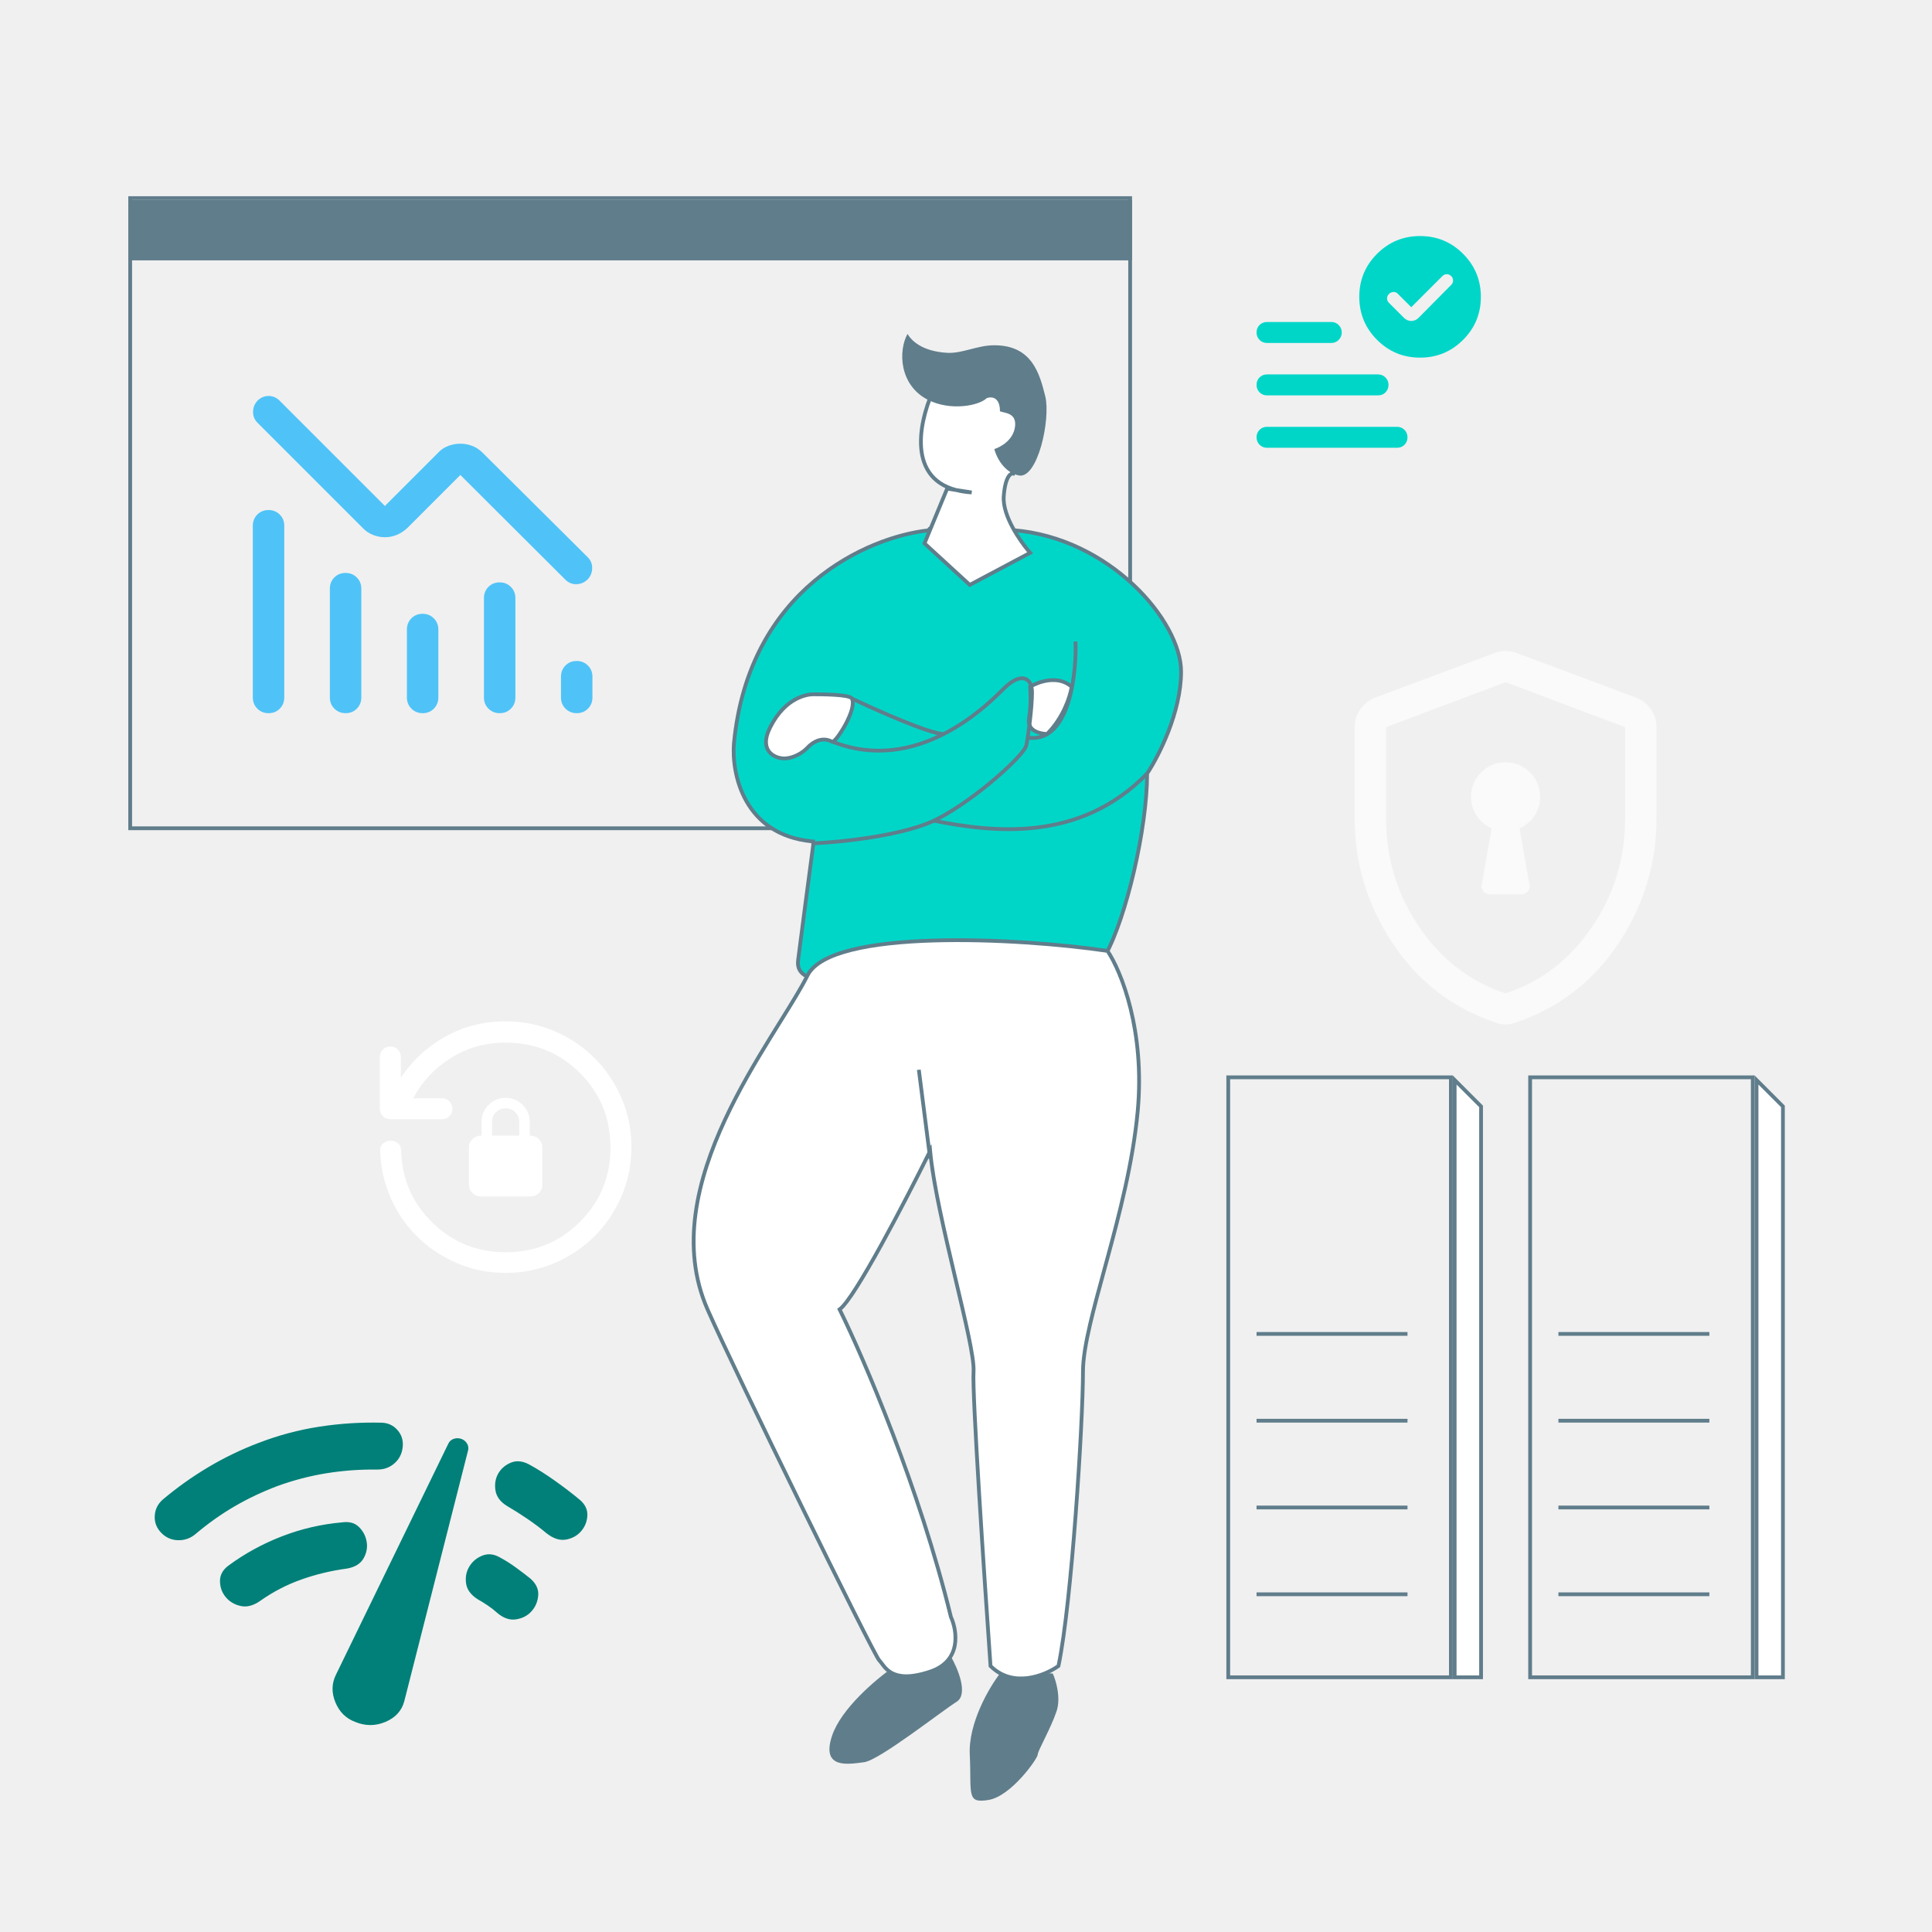
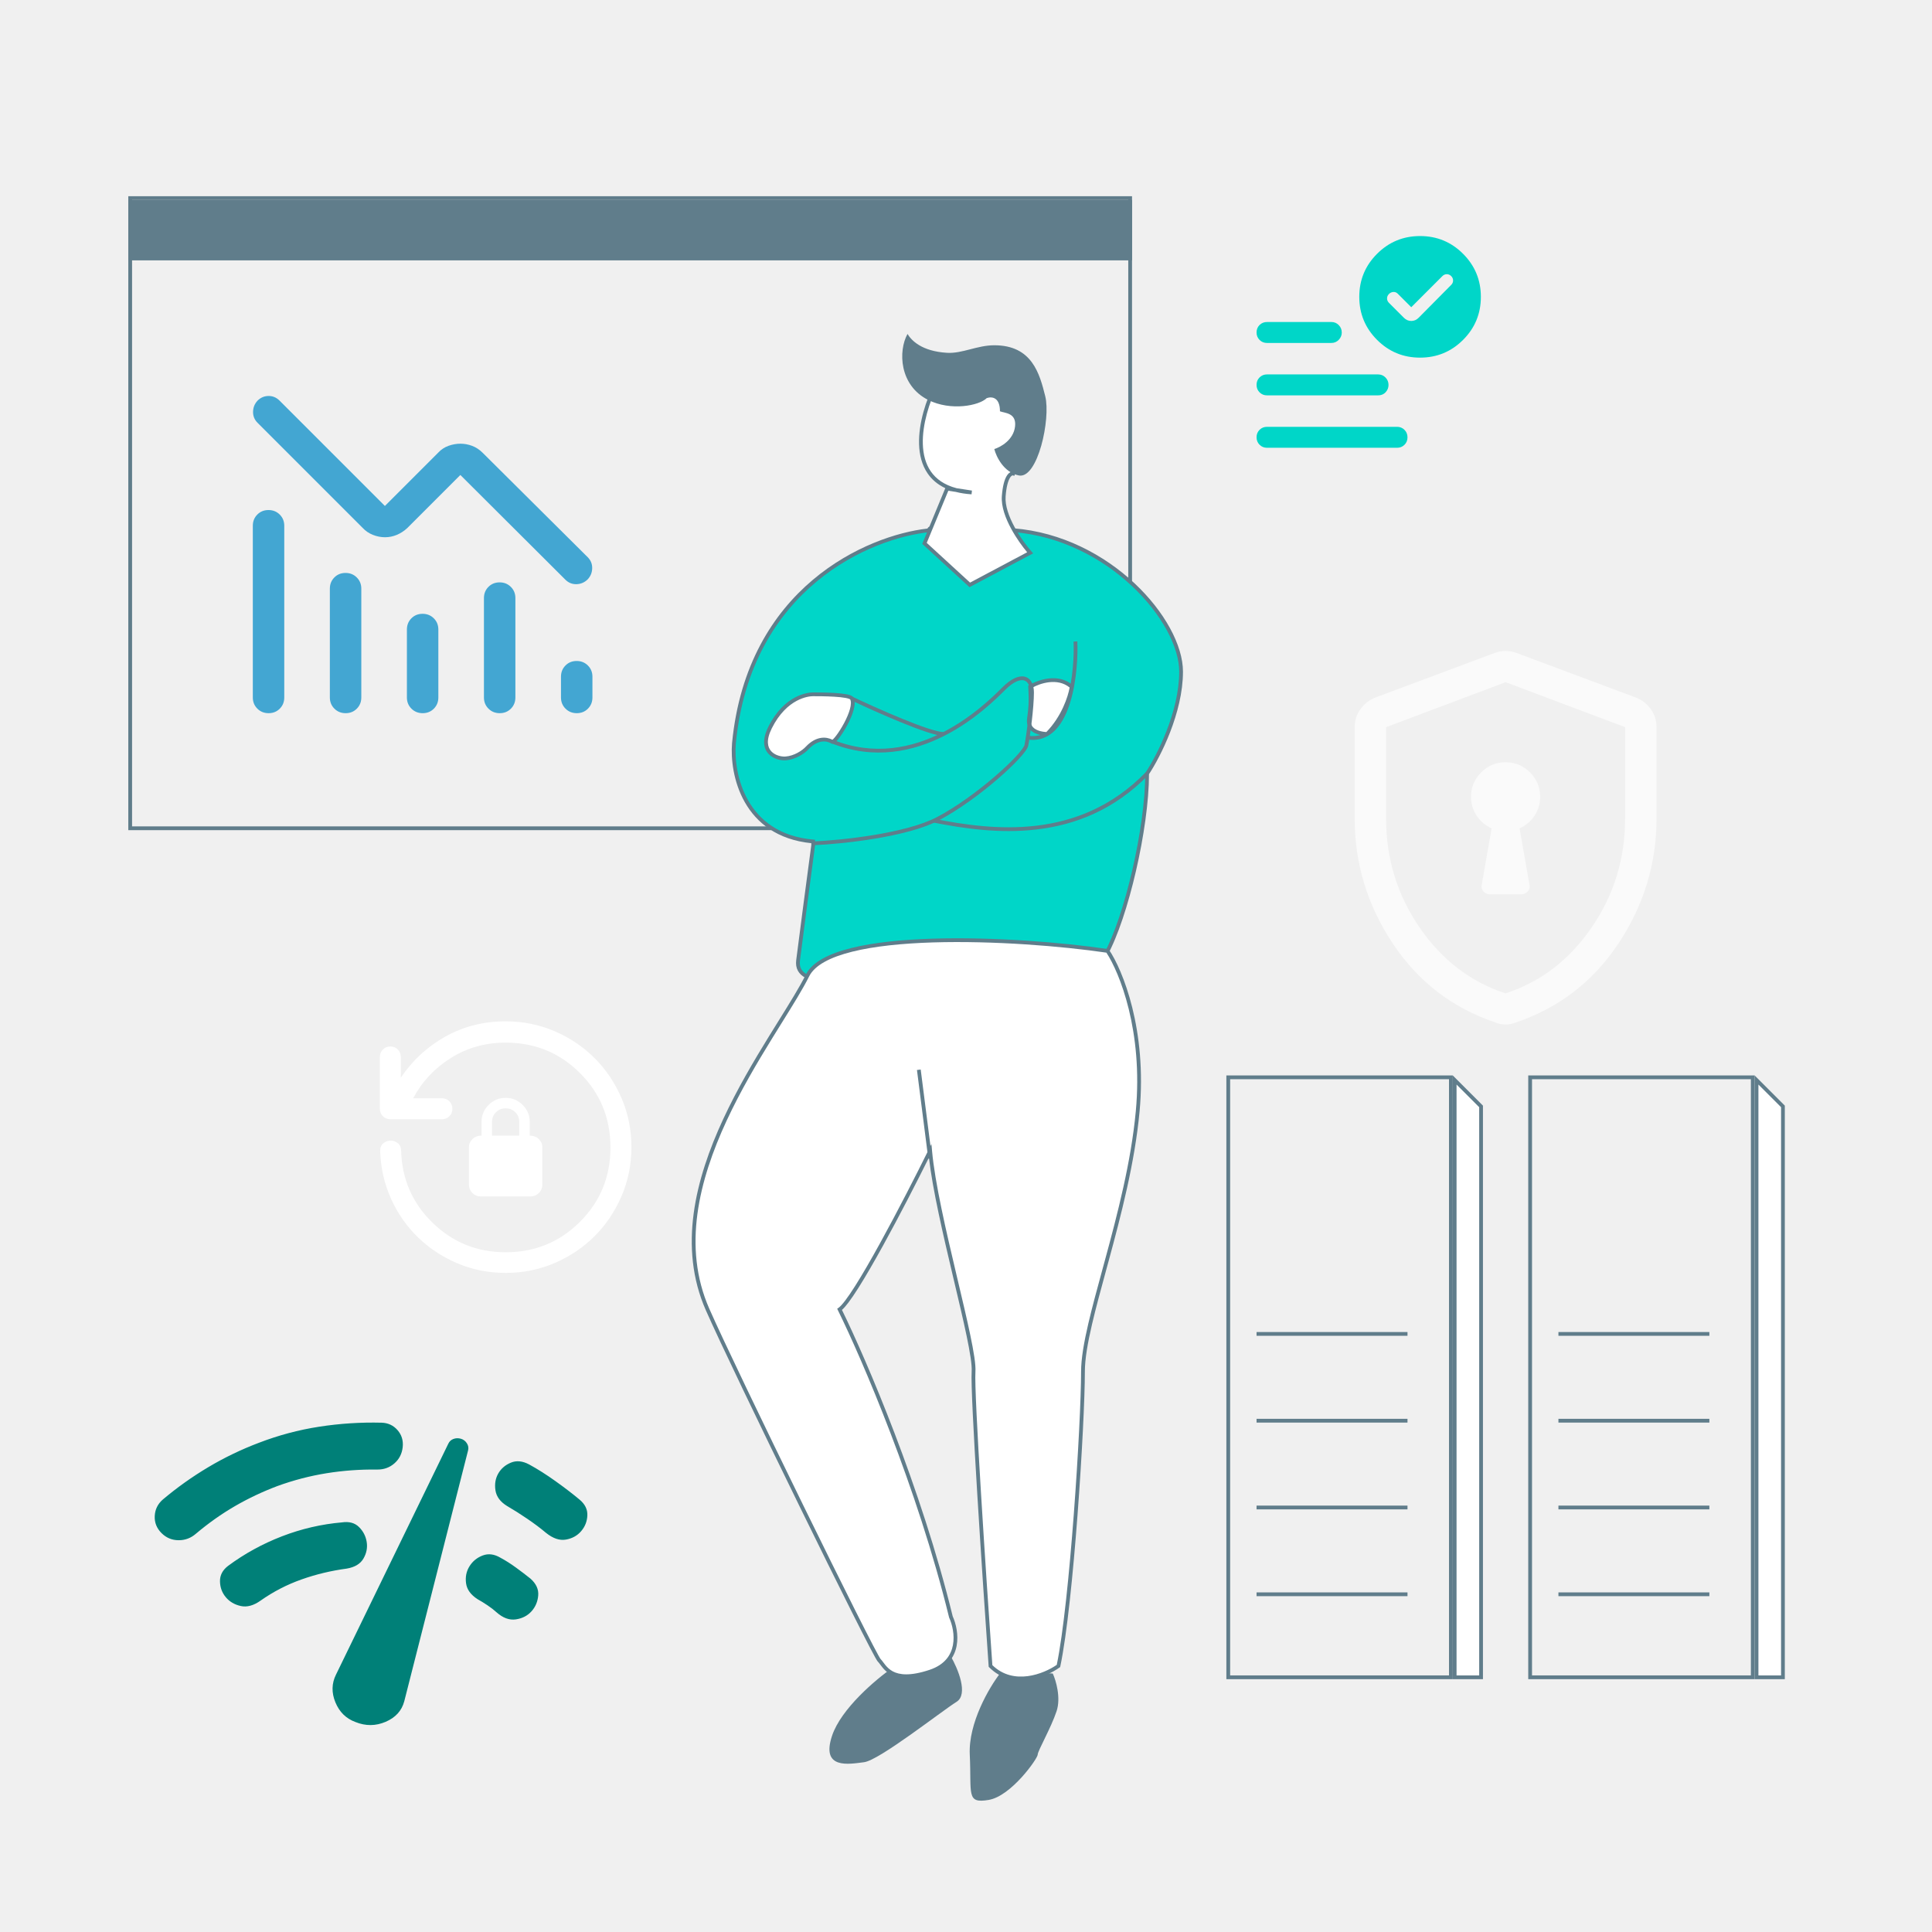
<svg xmlns="http://www.w3.org/2000/svg" width="512" height="512" viewBox="0 0 512 512" fill="none">
  <path d="M257 465C256.6 456.6 262.167 447.167 265 443.5C265 442.7 274.333 443.167 279 443.5C279.833 445.333 281.2 449.9 280 453.5C278.5 458 275 464 275 465C275 466 268 476 262 477C256 478 257.5 475.5 257 465Z" fill="#607D8B" />
  <path d="M253.5 451C256.7 449 253.833 442.167 252 439C252 436.6 241.667 440 236.5 442C232.167 445 222.9 452.8 220.5 460C217.5 469 225 467.5 229 467C233 466.5 249.5 453.5 253.5 451Z" fill="#607D8B" />
  <path fill-rule="evenodd" clip-rule="evenodd" d="M299 53H35V219H299V53ZM34 52V220H300V52H34Z" fill="#607D8B" />
  <path d="M34 53H300V69H34V53Z" fill="#607D8B" />
  <path d="M385 285L393 293V445H385V285Z" fill="white" />
  <path fill-rule="evenodd" clip-rule="evenodd" d="M385 285V445H393V293L385 285ZM386 287.414V444H392V293.414L386 287.414Z" fill="#607D8B" />
  <path d="M465 285L473 293V445H465V285Z" fill="white" />
  <path fill-rule="evenodd" clip-rule="evenodd" d="M465 285V445H473V293L465 285ZM466 287.414V444H472V293.414L466 287.414Z" fill="#607D8B" />
  <path fill-rule="evenodd" clip-rule="evenodd" d="M384 286H326V444H384V286ZM325 285V445H385V285H325Z" fill="#607D8B" />
  <path fill-rule="evenodd" clip-rule="evenodd" d="M373 354H333V353H373V354Z" fill="#607D8B" />
  <path fill-rule="evenodd" clip-rule="evenodd" d="M373 377H333V376H373V377Z" fill="#607D8B" />
  <path fill-rule="evenodd" clip-rule="evenodd" d="M373 400H333V399H373V400Z" fill="#607D8B" />
  <path fill-rule="evenodd" clip-rule="evenodd" d="M373 423H333V422H373V423Z" fill="#607D8B" />
  <path fill-rule="evenodd" clip-rule="evenodd" d="M464 286H406V444H464V286ZM405 285V445H465V285H405Z" fill="#607D8B" />
  <path fill-rule="evenodd" clip-rule="evenodd" d="M453 354H413V353H453V354Z" fill="#607D8B" />
  <path fill-rule="evenodd" clip-rule="evenodd" d="M453 377H413V376H453V377Z" fill="#607D8B" />
  <path fill-rule="evenodd" clip-rule="evenodd" d="M453 400H413V399H453V400Z" fill="#607D8B" />
  <path fill-rule="evenodd" clip-rule="evenodd" d="M453 423H413V422H453V423Z" fill="#607D8B" />
  <path d="M194.5 197C198.5 155.4 230.833 142 246.5 140.5C245.333 139.833 248.1 138.9 268.5 140.5C294 142.5 313 164.5 313 178C313 188.8 307 200.5 304 205C304 219.5 298.5 243 293 253C287.5 263 255.5 261.5 241 260.5C226.5 259.5 210.5 262.5 211.5 254.5C212.3 248.1 214.5 231.5 215.5 224V223C197.1 221.4 193.833 205 194.5 197Z" fill="#00D6C8" />
  <path fill-rule="evenodd" clip-rule="evenodd" d="M249.394 139.15C252.52 139.033 258.336 139.201 268.539 140.002C281.422 141.012 292.649 147.072 300.654 154.573C308.64 162.055 313.5 171.053 313.5 178C313.5 183.485 311.978 189.175 310.091 194.043C308.238 198.826 306.019 202.848 304.5 205.151C304.481 212.433 303.103 221.903 301.05 230.8C298.984 239.752 296.222 248.18 293.438 253.241C291.966 255.917 288.775 257.749 284.743 259.009C280.69 260.275 275.677 260.998 270.411 261.374C259.873 262.127 248.219 261.499 240.966 260.999C237.361 260.75 233.659 260.75 230.135 260.766C229.883 260.767 229.632 260.768 229.382 260.769C226.142 260.785 223.065 260.799 220.405 260.624C217.554 260.436 215.099 260.027 213.41 259.112C212.555 258.648 211.873 258.043 211.446 257.251C211.017 256.457 210.869 255.52 211.004 254.438C211.803 248.045 213.998 231.482 215 223.967V223.455C205.904 222.533 200.476 217.995 197.416 212.648C194.321 207.241 193.662 201.034 194.002 196.959L194.002 196.952C197.978 155.607 229.752 141.889 245.799 140.071C245.844 139.919 245.939 139.807 246.026 139.734C246.137 139.64 246.271 139.575 246.4 139.526C246.9 139.337 247.852 139.209 249.394 139.15ZM247.231 140.342L248.116 140.848L246.548 140.998C231.035 142.483 198.969 155.761 194.998 197.045C194.672 200.969 195.313 206.961 198.284 212.152C201.24 217.317 206.515 221.717 215.543 222.502L216 222.542V224.033L215.996 224.066C214.996 231.567 212.796 248.165 211.996 254.562C211.881 255.48 212.014 256.199 212.326 256.776C212.638 257.356 213.156 257.836 213.887 258.232C215.37 259.036 217.634 259.439 220.47 259.626C223.094 259.799 226.136 259.785 229.388 259.769C229.634 259.768 229.882 259.767 230.131 259.766C233.653 259.75 237.389 259.75 241.034 260.001C248.281 260.501 259.877 261.124 270.339 260.376C275.573 260.003 280.498 259.288 284.445 258.054C288.413 256.814 291.284 255.083 292.562 252.759C295.278 247.82 298.016 239.498 300.075 230.575C302.133 221.658 303.5 212.199 303.5 205V204.849L303.584 204.723C305.064 202.503 307.297 198.486 309.159 193.682C311.022 188.875 312.5 183.315 312.5 178C312.5 171.447 307.86 162.695 299.971 155.302C292.101 147.928 281.078 141.988 268.461 140.999C258.264 140.199 252.497 140.034 249.431 140.15C248.382 140.189 247.678 140.261 247.231 140.342Z" fill="#607D8B" />
  <path d="M253.402 129.87C239.826 126.347 243.871 110.258 248 102L266.5 98.5L273 111.5L268.5 125.5C267.833 125.333 266.4 126.3 266 131.5C265.6 136.7 270.5 143.667 273 146.5L257 155L245 144L251 129.5L253.402 129.87Z" fill="white" />
  <path fill-rule="evenodd" clip-rule="evenodd" d="M266.778 97.939L273.538 111.459L268.833 126.099L268.379 125.985C268.379 125.985 268.038 125.931 267.585 126.733C267.146 127.512 266.696 128.969 266.499 131.538C266.31 133.99 267.376 136.925 268.852 139.649C270.319 142.357 272.146 144.777 273.375 146.169L273.794 146.644L256.923 155.607L244.404 144.132L250.513 129.368C248.464 128.403 246.934 127.068 245.838 125.473C244.303 123.239 243.649 120.537 243.562 117.726C243.389 112.117 245.469 105.945 247.553 101.776L247.664 101.555L266.778 97.939ZM253.302 130.36C254.549 130.682 255.934 130.899 257.467 130.999L257.576 130.006L253.504 129.379C250.226 128.524 248.048 126.924 246.662 124.907C245.267 122.876 244.644 120.379 244.561 117.695C244.398 112.411 246.331 106.528 248.337 102.445L266.222 99.061L272.462 111.541L268.135 125.001C267.623 125.095 267.117 125.528 266.715 126.242C266.171 127.205 265.704 128.831 265.501 131.462C265.29 134.21 266.474 137.359 267.973 140.126C269.325 142.622 270.971 144.874 272.213 146.352L257.077 154.393L245.596 143.868L251.312 130.054L253.302 130.36Z" fill="#607D8B" />
  <path d="M246 106C238.293 102.147 238 93 240.5 88.5C241.5 90.167 244.2 93.1 251 93.5C255 93.735 258.938 91.5 263.5 91.5C273.5 91.5 275.5 99 277 105C278.5 111 275 127 270 126C266 125.2 264 121 263.5 119C265.167 118.5 268.6 116.6 269 113C269.4 109.4 266.333 109.5 265 109C265 105.4 263 105 261.5 105.5C259.5 107.5 252 109 246 106Z" fill="#607D8B" />
  <path fill-rule="evenodd" clip-rule="evenodd" d="M279.711 193.433C277.876 195.335 275.483 196.393 272.435 195.996L272.565 195.004C275.267 195.357 277.353 194.436 278.992 192.739C280.65 191.021 281.855 188.498 282.709 185.668C284.416 180.012 284.666 173.323 284.501 170.025L285.499 169.975C285.668 173.343 285.417 180.155 283.666 185.957C282.791 188.856 281.527 191.552 279.711 193.433ZM238.711 191.4C233.858 189.417 228.625 187.038 225.285 185.452L225.715 184.548C229.042 186.129 234.258 188.5 239.089 190.475C241.505 191.462 243.818 192.348 245.748 192.986C247.702 193.633 249.193 194 250 194V195C249.007 195 247.369 194.576 245.434 193.936C243.473 193.287 241.137 192.392 238.711 191.4Z" fill="#607D8B" />
  <path d="M284 182C280.4 178.8 275.167 180.667 273 182C273.5 190 272 190.5 273 192.5C273.8 194.1 276.333 194.5 277.5 194.5C281.9 190.1 283.667 184.333 284 182Z" fill="white" />
  <path fill-rule="evenodd" clip-rule="evenodd" d="M273.517 182.275C273.739 186.117 273.494 188.202 273.308 189.568C273.299 189.632 273.291 189.694 273.282 189.755C273.11 191.012 273.046 191.475 273.447 192.276C273.761 192.903 274.444 193.344 275.274 193.627C275.995 193.873 276.756 193.975 277.295 193.996C281.332 189.874 283.054 184.58 283.463 182.199C281.84 180.872 279.878 180.583 278.02 180.797C276.227 181.003 274.574 181.674 273.517 182.275ZM277.905 179.803C280.026 179.56 282.393 179.903 284.332 181.626L284.533 181.805L284.495 182.071C284.15 184.483 282.348 190.359 277.854 194.854L277.707 195H277.5C276.872 195 275.891 194.894 274.951 194.573C274.023 194.257 273.039 193.697 272.553 192.724C272.011 191.639 272.115 190.885 272.282 189.688C272.293 189.605 272.305 189.52 272.317 189.433C272.501 188.084 272.749 185.993 272.501 182.031L272.482 181.732L272.738 181.574C273.872 180.876 275.791 180.046 277.905 179.803Z" fill="#607D8B" />
  <path d="M213.885 198.248C216.492 195.475 219.037 195.69 220.583 196.604C221.613 196.604 227.28 187.836 225.735 185.096C225.116 184 217.493 184 215.431 184H215.431C214.279 184 208.218 184.548 204.096 192.768C200.782 199.378 205.814 201.17 208.218 200.988C210.622 200.805 212.855 199.343 213.885 198.248Z" fill="white" />
  <path fill-rule="evenodd" clip-rule="evenodd" d="M215.431 184.5C214.417 184.5 208.56 184.982 204.543 192.992C203.74 194.595 203.465 195.861 203.504 196.847C203.542 197.822 203.889 198.548 204.382 199.088C205.392 200.193 207.081 200.573 208.18 200.489C210.431 200.318 212.554 198.934 213.521 197.905C214.886 196.454 216.27 195.748 217.556 195.55C218.727 195.368 219.779 195.615 220.608 196.046C220.663 196.004 220.732 195.944 220.814 195.864C221.039 195.644 221.322 195.312 221.641 194.89C222.275 194.048 223.018 192.889 223.684 191.642C224.35 190.393 224.928 189.076 225.244 187.918C225.403 187.339 225.491 186.815 225.499 186.368C225.507 185.92 225.434 185.583 225.301 185.345C225.302 185.347 225.302 185.348 225.302 185.348C225.3 185.349 225.243 185.287 225.019 185.201C224.789 185.112 224.466 185.029 224.063 184.954C223.259 184.805 222.208 184.704 221.094 184.636C218.87 184.5 216.462 184.5 215.431 184.5ZM203.649 192.544C207.876 184.114 214.14 183.5 215.431 183.5H215.434C216.465 183.5 218.899 183.5 221.155 183.638C222.282 183.707 223.381 183.811 224.245 183.971C224.675 184.05 225.066 184.147 225.379 184.268C225.662 184.377 226 184.549 226.17 184.85C226.422 185.298 226.509 185.832 226.499 186.386C226.489 186.943 226.381 187.554 226.209 188.182C225.865 189.438 225.252 190.827 224.566 192.113C223.879 193.4 223.108 194.604 222.439 195.492C222.105 195.935 221.789 196.31 221.513 196.579C221.376 196.713 221.238 196.832 221.104 196.921C220.987 196.999 220.801 197.104 220.583 197.104H220.446L220.328 197.034C219.643 196.63 218.737 196.379 217.708 196.538C216.683 196.696 215.491 197.27 214.249 198.59C213.156 199.753 210.813 201.292 208.256 201.486C206.951 201.585 204.921 201.16 203.644 199.762C202.993 199.05 202.552 198.1 202.504 196.886C202.457 195.682 202.796 194.246 203.649 192.544Z" fill="#607D8B" />
  <path fill-rule="evenodd" clip-rule="evenodd" d="M304.358 205.349C286.16 224.052 262.743 220.992 247.404 217.991L247.596 217.009C262.923 220.008 285.84 222.948 303.642 204.651L304.358 205.349Z" fill="#607D8B" />
  <path fill-rule="evenodd" clip-rule="evenodd" d="M271.553 179.326C273.21 179.72 274 181.419 274 183.5C274 187.543 272.994 195.078 272.49 197.598C272.404 198.027 272.093 198.558 271.682 199.124C271.256 199.71 270.671 200.402 269.96 201.168C268.538 202.701 266.586 204.558 264.326 206.504C259.81 210.393 254.028 214.669 248.732 217.443C244.457 219.682 238.014 221.234 231.744 222.268C225.46 223.305 219.29 223.832 215.522 223.999L215.478 223C219.21 222.834 225.34 222.311 231.581 221.282C237.836 220.249 244.143 218.717 248.268 216.557C253.472 213.831 259.19 209.607 263.674 205.746C265.914 203.817 267.837 201.986 269.227 200.488C269.923 199.738 270.479 199.078 270.873 198.536C271.282 197.973 271.471 197.597 271.51 197.402C272.006 194.922 273 187.456 273 183.5C273 181.581 272.29 180.529 271.322 180.299C270.281 180.051 268.582 180.625 266.354 182.853L266.35 182.857C264.092 185.114 258.297 190.91 250.226 195.008C242.142 199.113 231.738 201.534 220.314 196.964L220.686 196.036C231.762 200.466 241.858 198.136 249.774 194.117C257.698 190.092 263.401 184.392 265.646 182.146C267.918 179.874 269.969 178.949 271.553 179.326Z" fill="#607D8B" />
  <path d="M301.5 294.5C303.5 272.9 297 257.167 293.5 252C269.833 248.5 220.25 246 214 258.5C205.5 275.5 173 314 187.5 347C194.563 363.074 231.5 438.5 233 440C234.5 441.5 236 446.5 246.5 443C254.9 440.2 253.667 432.167 252 428.5C243.6 394.1 228.833 359.833 222.5 347C226.5 344.2 240.167 317.833 246.5 305C248 322 258.5 356.5 258 363.5C257.6 369.1 260.833 417.833 262.5 441.5C268.5 447.5 277 444 280.5 441.5C284 425 287 377 287 363.5C287 350 299 321.5 301.5 294.5Z" fill="white" />
  <path fill-rule="evenodd" clip-rule="evenodd" d="M218.484 254.925C216.534 256.018 215.168 257.283 214.447 258.724C212.77 262.077 210.166 266.262 207.189 271.044C206.371 272.36 205.524 273.721 204.66 275.122C200.647 281.633 196.253 289.051 192.578 296.961C185.221 312.798 180.797 330.501 187.958 346.799C191.484 354.824 202.479 377.689 212.785 398.745C217.937 409.271 222.915 419.341 226.698 426.872C228.589 430.638 230.182 433.767 231.347 436.001C231.93 437.119 232.405 438.009 232.757 438.642C232.933 438.959 233.075 439.208 233.184 439.387C233.286 439.553 233.338 439.624 233.35 439.642C233.353 439.646 233.354 439.647 233.354 439.647C233.57 439.863 233.777 440.132 233.98 440.403C234.015 440.45 234.05 440.496 234.085 440.544C234.261 440.78 234.444 441.025 234.651 441.276C235.143 441.871 235.751 442.475 236.61 442.934C238.316 443.844 241.158 444.254 246.342 442.526C250.366 441.185 252.033 438.625 252.534 435.982C253.042 433.296 252.35 430.477 251.545 428.707L251.525 428.664L251.514 428.619C243.125 394.264 228.374 360.032 222.052 347.221L221.862 346.837L222.213 346.59C222.643 346.289 223.254 345.628 224.021 344.616C224.778 343.617 225.657 342.321 226.624 340.793C228.559 337.74 230.835 333.791 233.187 329.521C237.891 320.984 242.887 311.191 246.052 304.779L246.841 303.179L246.998 304.956C247.744 313.412 250.733 326.246 253.487 337.885C253.595 338.342 253.703 338.798 253.81 339.251C255.065 344.555 256.249 349.556 257.114 353.695C257.584 355.941 257.961 357.94 258.206 359.601C258.448 361.252 258.565 362.603 258.499 363.536C258.401 364.898 258.526 368.957 258.799 374.698C259.072 380.421 259.491 387.775 259.974 395.695C260.935 411.45 262.153 429.441 262.985 441.277C265.823 444.029 269.222 444.608 272.372 444.192C275.489 443.78 278.333 442.394 280.051 441.204C281.778 432.935 283.385 416.97 284.564 401.338C285.751 385.59 286.5 370.23 286.5 363.5C286.5 360.064 287.262 355.705 288.427 350.707C289.432 346.398 290.744 341.585 292.146 336.444C292.372 335.615 292.6 334.777 292.83 333.931C296.143 321.741 299.757 307.905 301.002 294.454C302.969 273.215 296.668 257.713 293.208 252.462C281.392 250.73 263.236 249.254 247.234 249.75C239.182 249.999 231.699 250.748 225.851 252.204C222.928 252.932 220.432 253.833 218.484 254.925ZM247.203 248.75C263.373 248.249 281.716 249.752 293.573 251.505L293.791 251.538L293.914 251.72C297.482 256.987 304.008 272.836 301.998 294.546C300.743 308.095 297.107 322.009 293.795 334.194C293.565 335.041 293.336 335.879 293.11 336.709C291.708 341.852 290.401 346.645 289.401 350.934C288.238 355.92 287.5 360.186 287.5 363.5C287.5 370.27 286.749 385.66 285.561 401.413C284.374 417.158 282.747 433.316 280.989 441.604L280.949 441.794L280.791 441.907C278.989 443.194 275.913 444.733 272.503 445.183C269.077 445.636 265.283 444.99 262.146 441.854L262.014 441.722L262.001 441.535C261.168 429.701 259.943 411.599 258.976 395.756C258.493 387.834 258.074 380.475 257.801 374.746C257.528 369.035 257.399 364.902 257.501 363.464C257.56 362.648 257.458 361.389 257.216 359.747C256.976 358.114 256.603 356.137 256.136 353.899C255.273 349.774 254.092 344.785 252.835 339.476C252.729 339.025 252.621 338.571 252.513 338.115C249.946 327.264 247.149 315.273 246.178 306.776C243.004 313.157 238.41 322.114 234.063 330.004C231.707 334.28 229.42 338.25 227.469 341.329C226.494 342.868 225.599 344.19 224.818 345.22C224.195 346.042 223.624 346.706 223.126 347.141C229.563 360.263 244.14 394.225 252.475 428.336C253.328 430.235 254.07 433.243 253.516 436.168C252.95 439.158 251.034 442.016 246.658 443.474C241.341 445.247 238.184 444.907 236.14 443.816C235.124 443.275 234.42 442.566 233.88 441.912C233.656 441.641 233.457 441.374 233.28 441.137C233.246 441.091 233.212 441.047 233.18 441.003C232.973 440.727 232.805 440.513 232.646 440.354C232.549 440.256 232.436 440.081 232.331 439.907C232.211 439.712 232.061 439.45 231.882 439.128C231.524 438.483 231.045 437.584 230.461 436.464C229.291 434.223 227.697 431.088 225.804 427.321C222.019 419.785 217.04 409.713 211.887 399.185C201.584 378.135 190.579 355.25 187.042 347.201C179.703 330.499 184.279 312.452 191.672 296.539C195.372 288.574 199.791 281.117 203.809 274.597C204.682 273.18 205.535 271.809 206.358 270.487C209.329 265.713 211.899 261.584 213.553 258.276C214.395 256.593 215.945 255.201 217.995 254.052C220.048 252.902 222.636 251.974 225.61 251.234C231.557 249.752 239.12 249.001 247.203 248.75Z" fill="#607D8B" />
  <path fill-rule="evenodd" clip-rule="evenodd" d="M246.004 307.063L243.004 283.563L243.996 283.437L246.996 306.937L246.004 307.063Z" fill="#607D8B" />
  <mask id="mask0_92_374" style="mask-type:alpha" maskUnits="userSpaceOnUse" x="339" y="162" width="120" height="120">
    <rect x="339" y="162" width="120" height="120" fill="white" fill-opacity="0.8" />
  </mask>
  <g mask="url(#mask0_92_374)">
    <path d="M394.75 237H403.25C403.875 237 404.42 236.74 404.885 236.219C405.351 235.698 405.5 235.125 405.334 234.5L402.709 219.541C404.401 218.755 405.734 217.615 406.706 216.121C407.68 214.627 408.166 212.975 408.166 211.166C408.166 208.645 407.268 206.487 405.471 204.692C403.675 202.897 401.516 202 398.992 202C396.47 202 394.313 202.897 392.521 204.692C390.73 206.487 389.834 208.645 389.834 211.166C389.834 212.975 390.32 214.627 391.294 216.121C392.266 217.615 393.599 218.755 395.291 219.541L392.666 234.5C392.5 235.125 392.649 235.698 393.115 236.219C393.58 236.74 394.125 237 394.75 237ZM399 271.5C398.51 271.5 398.055 271.458 397.635 271.375C397.215 271.292 396.795 271.167 396.375 271C384.903 267.139 375.805 260.146 369.084 250.021C362.361 239.896 359 228.858 359 216.908V192.709C359 190.945 359.503 189.357 360.51 187.945C361.518 186.533 362.82 185.51 364.416 184.875L396.084 173.041C397.084 172.68 398.056 172.5 399 172.5C399.944 172.5 400.916 172.68 401.916 173.041L433.584 184.875C435.18 185.51 436.482 186.533 437.49 187.945C438.497 189.357 439 190.945 439 192.709V216.908C439 228.858 435.639 239.896 428.916 250.021C422.195 260.146 413.097 267.139 401.625 271C401.205 271.167 400.785 271.292 400.365 271.375C399.945 271.458 399.49 271.5 399 271.5ZM399 263.25C408.278 260.223 415.875 254.403 421.791 245.791C427.708 237.18 430.666 227.555 430.666 216.916V192.709L399 180.791L367.334 192.709V216.916C367.334 227.555 370.292 237.18 376.209 245.791C382.125 254.403 389.722 260.223 399 263.25Z" fill="white" fill-opacity="0.8" />
  </g>
  <mask id="mask1_92_374" style="mask-type:alpha" maskUnits="userSpaceOnUse" x="323" y="52" width="80" height="80">
    <rect x="323" y="52" width="80" height="80" fill="#00D6C8" />
  </mask>
  <g mask="url(#mask1_92_374)">
    <path d="M374 81.416L370.417 77.833C370.083 77.5 369.694 77.347 369.25 77.375C368.806 77.403 368.417 77.583 368.083 77.916C367.75 78.25 367.583 78.639 367.583 79.083C367.583 79.528 367.75 79.916 368.083 80.25L372.056 84.222C372.611 84.778 373.259 85.056 374 85.056C374.741 85.056 375.389 84.778 375.944 84.222L384.583 75.5C384.917 75.166 385.083 74.778 385.083 74.333C385.083 73.889 384.917 73.5 384.583 73.166C384.25 72.833 383.861 72.666 383.417 72.666C382.972 72.666 382.583 72.833 382.25 73.166L374 81.416ZM335.778 118.667C334.991 118.667 334.331 118.399 333.798 117.865C333.266 117.331 333 116.669 333 115.879C333 115.089 333.266 114.43 333.798 113.902C334.331 113.375 334.991 113.111 335.778 113.111H370.222C371.009 113.111 371.669 113.378 372.202 113.912C372.734 114.447 373 115.109 373 115.898C373 116.688 372.734 117.347 372.202 117.875C371.669 118.403 371.009 118.667 370.222 118.667H335.778ZM376.327 94.777C371.869 94.777 368.07 93.206 364.931 90.063C361.792 86.92 360.223 83.12 360.223 78.661C360.223 74.202 361.794 70.403 364.937 67.264C368.079 64.125 371.88 62.556 376.339 62.556C380.798 62.556 384.597 64.127 387.736 67.27C390.875 70.413 392.444 74.213 392.444 78.672C392.444 83.131 390.873 86.93 387.73 90.069C384.587 93.208 380.786 94.777 376.327 94.777ZM335.778 90.889C334.991 90.889 334.331 90.622 333.798 90.087C333.266 89.553 333 88.891 333 88.102C333 87.311 333.266 86.653 333.798 86.125C334.331 85.597 334.991 85.333 335.778 85.333H352.806C353.593 85.333 354.252 85.606 354.785 86.152C355.317 86.699 355.583 87.359 355.583 88.132C355.583 88.859 355.317 89.5 354.785 90.056C354.252 90.611 353.593 90.889 352.806 90.889H335.778ZM335.778 104.777C334.991 104.777 334.331 104.51 333.798 103.977C333.266 103.442 333 102.78 333 101.99C333 101.2 333.266 100.542 333.798 100.014C334.331 99.486 334.991 99.222 335.778 99.222H365.194C365.981 99.222 366.641 99.495 367.173 100.042C367.706 100.588 367.972 101.247 367.972 102.02C367.972 102.747 367.718 103.388 367.208 103.944C366.699 104.5 366.028 104.777 365.194 104.777H335.778Z" fill="#00D6C8" />
  </g>
  <mask id="mask2_92_374" style="mask-type:alpha" maskUnits="userSpaceOnUse" x="36" y="357" width="120" height="120">
    <rect x="36" y="357" width="120" height="120" fill="#D9D9D9" />
  </mask>
  <g mask="url(#mask2_92_374)">
    <path d="M42.799 406.279C41.521 405.001 40.924 403.494 41.008 401.758C41.091 400.022 41.799 398.571 43.133 397.404C46.883 394.238 50.89 391.384 55.154 388.842C59.417 386.3 63.896 384.14 68.591 382.362C73.786 380.362 79.119 378.939 84.591 378.092C90.063 377.244 95.577 376.89 101.133 377.029C102.855 377.084 104.265 377.744 105.361 379.008C106.459 380.272 106.911 381.779 106.716 383.529C106.521 385.279 105.785 386.71 104.508 387.821C103.23 388.932 101.702 389.473 99.924 389.446C95.396 389.39 90.931 389.716 86.529 390.424C82.126 391.133 77.785 392.265 73.508 393.821C69.535 395.321 65.778 397.099 62.236 399.154C58.695 401.209 55.257 403.64 51.924 406.446C50.591 407.612 49.049 408.189 47.299 408.174C45.549 408.161 44.049 407.529 42.799 406.279ZM69.091 424.154C67.23 425.488 65.473 425.974 63.82 425.612C62.168 425.251 60.841 424.474 59.841 423.279C58.841 422.084 58.327 420.682 58.299 419.071C58.271 417.46 58.98 416.099 60.424 414.987C64.813 411.737 69.584 409.119 74.736 407.133C79.89 405.147 85.189 403.918 90.633 403.446C92.522 403.168 94.022 403.578 95.133 404.674C96.243 405.772 96.924 407.084 97.174 408.612C97.424 410.14 97.139 411.613 96.32 413.029C95.501 414.445 94.022 415.334 91.883 415.696C87.743 416.251 83.751 417.209 79.904 418.571C76.056 419.932 72.452 421.793 69.091 424.154ZM94.216 456.362C91.716 455.445 89.939 453.702 88.883 451.133C87.827 448.564 87.882 446.113 89.049 443.779L118.799 382.612C119.077 382.001 119.529 381.578 120.154 381.342C120.779 381.105 121.438 381.084 122.133 381.279C122.799 381.474 123.327 381.869 123.716 382.467C124.105 383.064 124.216 383.695 124.049 384.362L107.133 450.862C106.466 453.362 104.82 455.174 102.195 456.299C99.57 457.424 96.911 457.445 94.216 456.362ZM154.008 405.779C152.98 406.974 151.633 407.717 149.966 408.008C148.3 408.3 146.55 407.709 144.716 406.237C143.271 405.015 141.598 403.759 139.695 402.467C137.793 401.175 136.022 400.057 134.383 399.112C132.577 398.001 131.549 396.612 131.299 394.946C131.049 393.279 131.299 391.793 132.049 390.487C132.799 389.182 133.917 388.224 135.404 387.612C136.89 387.001 138.508 387.168 140.258 388.112C142.452 389.307 144.764 390.772 147.195 392.508C149.626 394.244 151.772 395.89 153.633 397.446C155.049 398.64 155.723 400.029 155.654 401.612C155.584 403.195 155.035 404.584 154.008 405.779ZM140.841 427.029C139.786 428.196 138.403 428.904 136.695 429.154C134.987 429.404 133.286 428.779 131.591 427.279C130.925 426.668 130.126 426.049 129.195 425.424C128.264 424.799 127.396 424.265 126.591 423.821C124.758 422.654 123.73 421.237 123.508 419.571C123.285 417.904 123.591 416.404 124.424 415.071C125.257 413.737 126.424 412.786 127.924 412.217C129.424 411.647 130.993 411.848 132.633 412.821C133.938 413.515 135.306 414.383 136.736 415.424C138.167 416.466 139.452 417.445 140.591 418.362C142.091 419.695 142.772 421.182 142.633 422.821C142.493 424.46 141.896 425.863 140.841 427.029Z" fill="#008078" />
  </g>
  <mask id="mask3_92_374" style="mask-type:alpha" maskUnits="userSpaceOnUse" x="94" y="264" width="80" height="80">
    <rect x="94" y="264" width="80" height="80" fill="white" />
  </mask>
  <g mask="url(#mask3_92_374)">
    <path d="M167.333 304C167.333 308.611 166.458 312.944 164.708 317C162.958 321.055 160.583 324.583 157.583 327.583C154.583 330.583 151.056 332.958 147 334.708C142.944 336.458 138.611 337.333 134 337.333C129.518 337.333 125.291 336.5 121.319 334.833C117.347 333.167 113.856 330.884 110.847 327.986C107.838 325.088 105.444 321.681 103.667 317.764C101.889 313.847 100.917 309.648 100.75 305.167C100.713 304.222 100.972 303.514 101.527 303.042C102.083 302.569 102.704 302.315 103.389 302.277C104.074 302.241 104.722 302.44 105.333 302.875C105.944 303.31 106.269 304 106.306 304.944C106.509 312.481 109.291 318.852 114.652 324.056C120.014 329.259 126.463 331.861 134 331.861C141.754 331.861 148.323 329.17 153.705 323.788C159.087 318.406 161.778 311.838 161.778 304.083C161.778 296.329 159.087 289.76 153.705 284.378C148.323 278.997 141.754 276.306 134 276.306C128.648 276.306 123.81 277.662 119.486 280.375C115.162 283.088 111.833 286.648 109.5 291.056H117.111C117.898 291.056 118.558 291.323 119.09 291.857C119.623 292.391 119.889 293.053 119.889 293.843C119.889 294.633 119.623 295.291 119.09 295.819C118.558 296.347 117.898 296.611 117.111 296.611H103.444C102.657 296.611 101.998 296.345 101.465 295.812C100.933 295.28 100.667 294.62 100.667 293.833V280.111C100.667 279.324 100.934 278.664 101.468 278.132C102.002 277.599 102.664 277.333 103.454 277.333C104.244 277.333 104.903 277.599 105.431 278.132C105.959 278.664 106.222 279.324 106.222 280.111V285.611C109.241 281.074 113.157 277.449 117.972 274.736C122.787 272.023 128.129 270.667 134 270.667C138.611 270.667 142.944 271.542 147 273.292C151.056 275.042 154.583 277.417 157.583 280.417C160.583 283.417 162.958 286.944 164.708 291C166.458 295.055 167.333 299.389 167.333 304ZM127.333 317.056C126.5 317.056 125.782 316.755 125.181 316.152C124.579 315.551 124.277 314.833 124.277 314V304C124.277 303.167 124.597 302.449 125.236 301.847C125.875 301.245 126.666 300.944 127.611 300.944V297.333C127.611 295.577 128.237 294.072 129.488 292.821C130.74 291.57 132.245 290.944 134.002 290.944C135.76 290.944 137.264 291.57 138.514 292.821C139.764 294.072 140.389 295.577 140.389 297.333V300.944C141.334 300.944 142.125 301.245 142.764 301.847C143.403 302.449 143.722 303.167 143.722 304V314C143.722 314.833 143.421 315.551 142.819 316.152C142.217 316.755 141.5 317.056 140.667 317.056H127.333ZM130.389 300.944H137.611V297.338C137.611 296.317 137.265 295.458 136.574 294.764C135.883 294.07 135.027 293.722 134.005 293.722C132.983 293.722 132.125 294.068 131.431 294.76C130.736 295.452 130.389 296.31 130.389 297.333V300.944Z" fill="white" />
  </g>
  <mask id="mask4_92_374" style="mask-type:alpha" maskUnits="userSpaceOnUse" x="52" y="84" width="120" height="120">
-     <rect width="120" height="120" transform="matrix(-1 0 0 1 172 84)" fill="#4FC3F7" />
+     <rect width="120" height="120" transform="matrix(-1 0 0 1 172 84)" fill="#43A6D2" />
  </mask>
  <g mask="url(#mask4_92_374)">
-     <path d="M152.847 189C154.032 189 155.021 188.601 155.812 187.802C156.604 187.003 157 186.014 157 184.834V179.334C157 178.153 156.599 177.163 155.798 176.365C154.997 175.566 154.004 175.166 152.819 175.166C151.634 175.166 150.645 175.566 149.854 176.365C149.062 177.163 148.666 178.153 148.666 179.334V184.834C148.666 186.014 149.067 187.003 149.869 187.802C150.67 188.601 151.663 189 152.847 189ZM132.431 189C133.616 189 134.605 188.601 135.396 187.802C136.188 187.003 136.584 186.014 136.584 184.834V158.5C136.584 157.319 136.183 156.329 135.381 155.531C134.58 154.733 133.587 154.334 132.402 154.334C131.217 154.334 130.229 154.733 129.438 155.531C128.646 156.329 128.25 157.319 128.25 158.5V184.834C128.25 186.014 128.651 187.003 129.452 187.802C130.253 188.601 131.246 189 132.431 189ZM112.015 189C113.199 189 114.187 188.601 114.979 187.802C115.77 187.003 116.166 186.014 116.166 184.834V166.834C116.166 165.653 115.766 164.663 114.965 163.865C114.163 163.066 113.17 162.666 111.985 162.666C110.801 162.666 109.813 163.066 109.021 163.865C108.23 164.663 107.834 165.653 107.834 166.834V184.834C107.834 186.014 108.234 187.003 109.035 187.802C109.837 188.601 110.83 189 112.015 189ZM91.597 189C92.782 189 93.771 188.601 94.562 187.802C95.354 187.003 95.75 186.014 95.75 184.834V156C95.75 154.819 95.349 153.829 94.547 153.031C93.747 152.233 92.754 151.834 91.569 151.834C90.384 151.834 89.395 152.233 88.604 153.031C87.812 153.829 87.416 154.819 87.416 156V184.834C87.416 186.014 87.817 187.003 88.619 187.802C89.42 188.601 90.413 189 91.597 189ZM71.181 189C72.366 189 73.355 188.601 74.146 187.802C74.938 187.003 75.334 186.014 75.334 184.834V139.334C75.334 138.153 74.933 137.163 74.131 136.365C73.33 135.566 72.337 135.166 71.153 135.166C69.968 135.166 68.979 135.566 68.188 136.365C67.396 137.163 67 138.153 67 139.334V184.834C67 186.014 67.401 187.003 68.203 187.802C69.003 188.601 69.996 189 71.181 189ZM102.041 142.375C103.125 142.375 104.172 142.161 105.185 141.734C106.197 141.306 107.121 140.7 107.959 139.916L122 125.875L149.834 153.625C150.67 154.458 151.664 154.854 152.815 154.812C153.966 154.771 154.955 154.333 155.781 153.5C156.538 152.667 156.923 151.687 156.937 150.562C156.952 149.437 156.556 148.472 155.75 147.666L127.875 119.959C127.037 119.132 126.113 118.529 125.101 118.151C124.09 117.773 123.056 117.584 122 117.584C120.944 117.584 119.893 117.773 118.846 118.151C117.8 118.529 116.892 119.132 116.125 119.959L102 134.084L74.084 106.166C73.25 105.333 72.271 104.923 71.146 104.937C70.021 104.952 69.045 105.375 68.219 106.209C67.462 107.042 67.077 108.021 67.062 109.146C67.048 110.271 67.444 111.236 68.25 112.041L96.125 139.916C96.875 140.722 97.778 141.333 98.834 141.75C99.889 142.167 100.958 142.375 102.041 142.375Z" fill="#4FC3F7" />
+     <path d="M152.847 189C154.032 189 155.021 188.601 155.812 187.802C156.604 187.003 157 186.014 157 184.834V179.334C157 178.153 156.599 177.163 155.798 176.365C154.997 175.566 154.004 175.166 152.819 175.166C151.634 175.166 150.645 175.566 149.854 176.365C149.062 177.163 148.666 178.153 148.666 179.334V184.834C148.666 186.014 149.067 187.003 149.869 187.802C150.67 188.601 151.663 189 152.847 189ZM132.431 189C133.616 189 134.605 188.601 135.396 187.802C136.188 187.003 136.584 186.014 136.584 184.834V158.5C136.584 157.319 136.183 156.329 135.381 155.531C134.58 154.733 133.587 154.334 132.402 154.334C131.217 154.334 130.229 154.733 129.438 155.531C128.646 156.329 128.25 157.319 128.25 158.5V184.834C128.25 186.014 128.651 187.003 129.452 187.802C130.253 188.601 131.246 189 132.431 189ZM112.015 189C113.199 189 114.187 188.601 114.979 187.802C115.77 187.003 116.166 186.014 116.166 184.834V166.834C116.166 165.653 115.766 164.663 114.965 163.865C114.163 163.066 113.17 162.666 111.985 162.666C110.801 162.666 109.813 163.066 109.021 163.865C108.23 164.663 107.834 165.653 107.834 166.834V184.834C107.834 186.014 108.234 187.003 109.035 187.802C109.837 188.601 110.83 189 112.015 189ZM91.597 189C92.782 189 93.771 188.601 94.562 187.802C95.354 187.003 95.75 186.014 95.75 184.834V156C95.75 154.819 95.349 153.829 94.547 153.031C93.747 152.233 92.754 151.834 91.569 151.834C90.384 151.834 89.395 152.233 88.604 153.031C87.812 153.829 87.416 154.819 87.416 156V184.834C87.416 186.014 87.817 187.003 88.619 187.802C89.42 188.601 90.413 189 91.597 189ZM71.181 189C72.366 189 73.355 188.601 74.146 187.802C74.938 187.003 75.334 186.014 75.334 184.834V139.334C75.334 138.153 74.933 137.163 74.131 136.365C73.33 135.566 72.337 135.166 71.153 135.166C69.968 135.166 68.979 135.566 68.188 136.365C67.396 137.163 67 138.153 67 139.334V184.834C67 186.014 67.401 187.003 68.203 187.802C69.003 188.601 69.996 189 71.181 189ZM102.041 142.375C103.125 142.375 104.172 142.161 105.185 141.734C106.197 141.306 107.121 140.7 107.959 139.916L122 125.875L149.834 153.625C150.67 154.458 151.664 154.854 152.815 154.812C153.966 154.771 154.955 154.333 155.781 153.5C156.538 152.667 156.923 151.687 156.937 150.562C156.952 149.437 156.556 148.472 155.75 147.666L127.875 119.959C127.037 119.132 126.113 118.529 125.101 118.151C124.09 117.773 123.056 117.584 122 117.584C120.944 117.584 119.893 117.773 118.846 118.151C117.8 118.529 116.892 119.132 116.125 119.959L102 134.084L74.084 106.166C73.25 105.333 72.271 104.923 71.146 104.937C70.021 104.952 69.045 105.375 68.219 106.209C67.462 107.042 67.077 108.021 67.062 109.146C67.048 110.271 67.444 111.236 68.25 112.041L96.125 139.916C96.875 140.722 97.778 141.333 98.834 141.75C99.889 142.167 100.958 142.375 102.041 142.375Z" fill="#43A6D2" />
  </g>
</svg>
